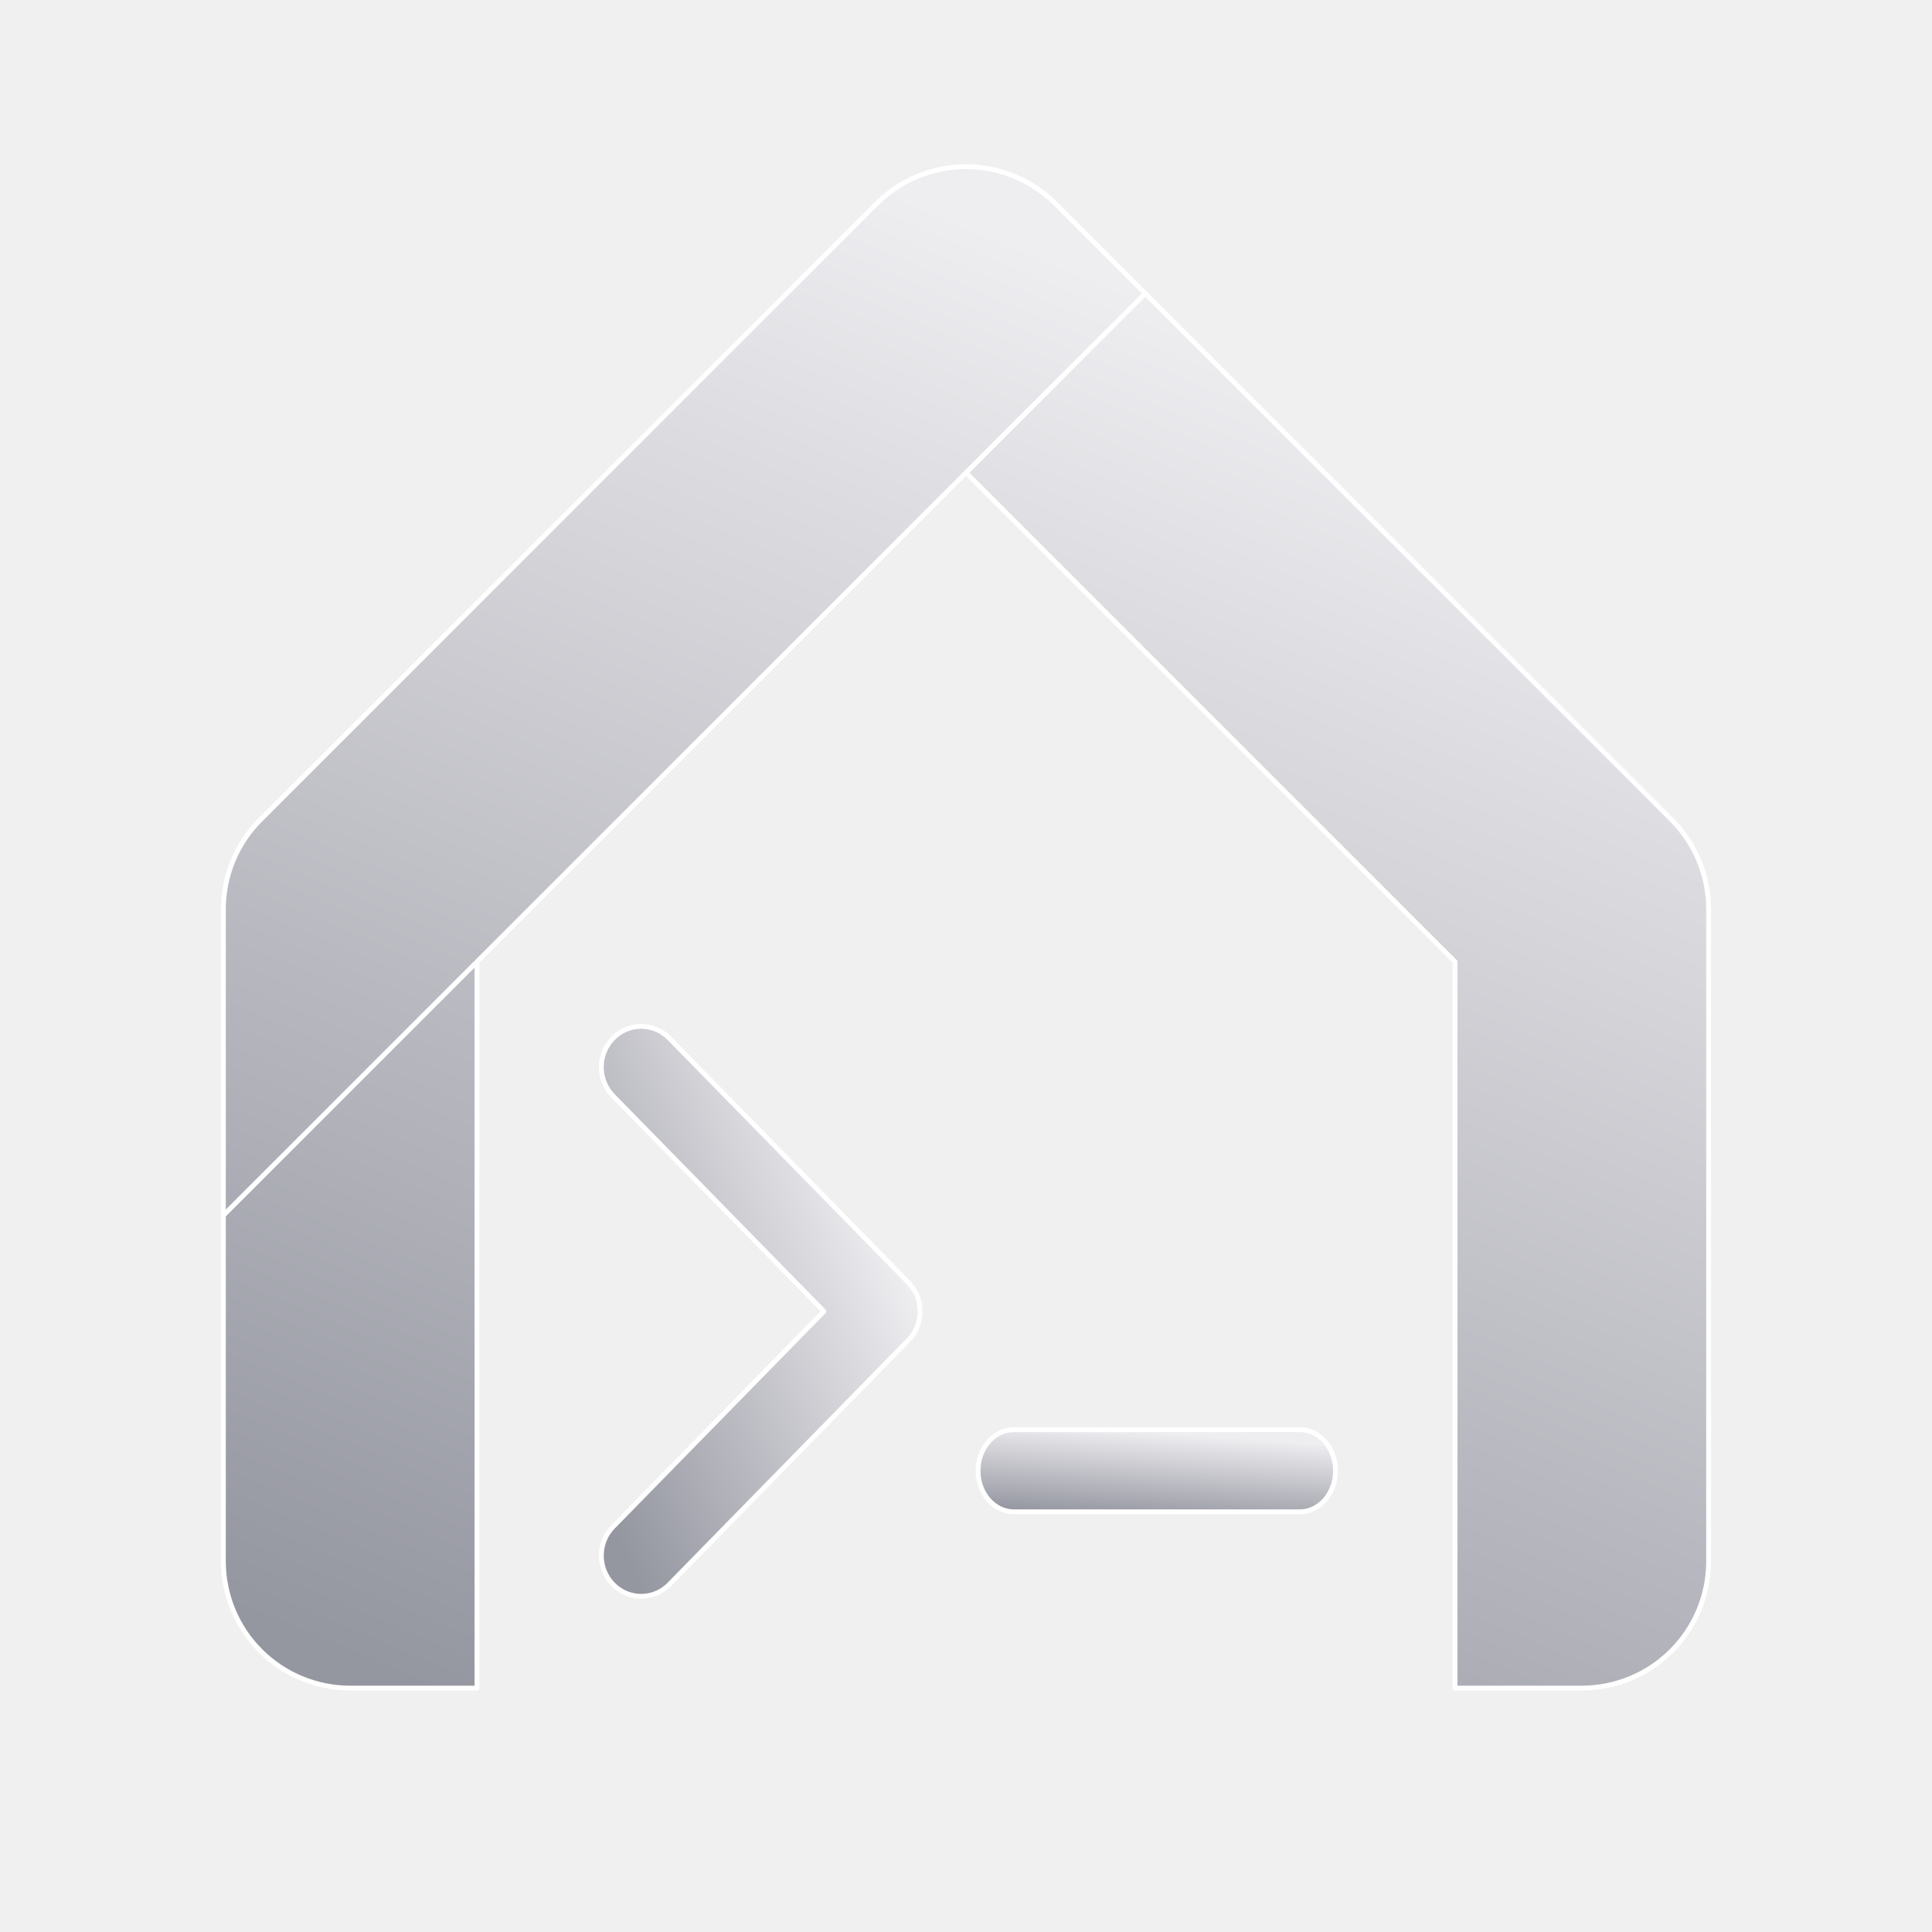
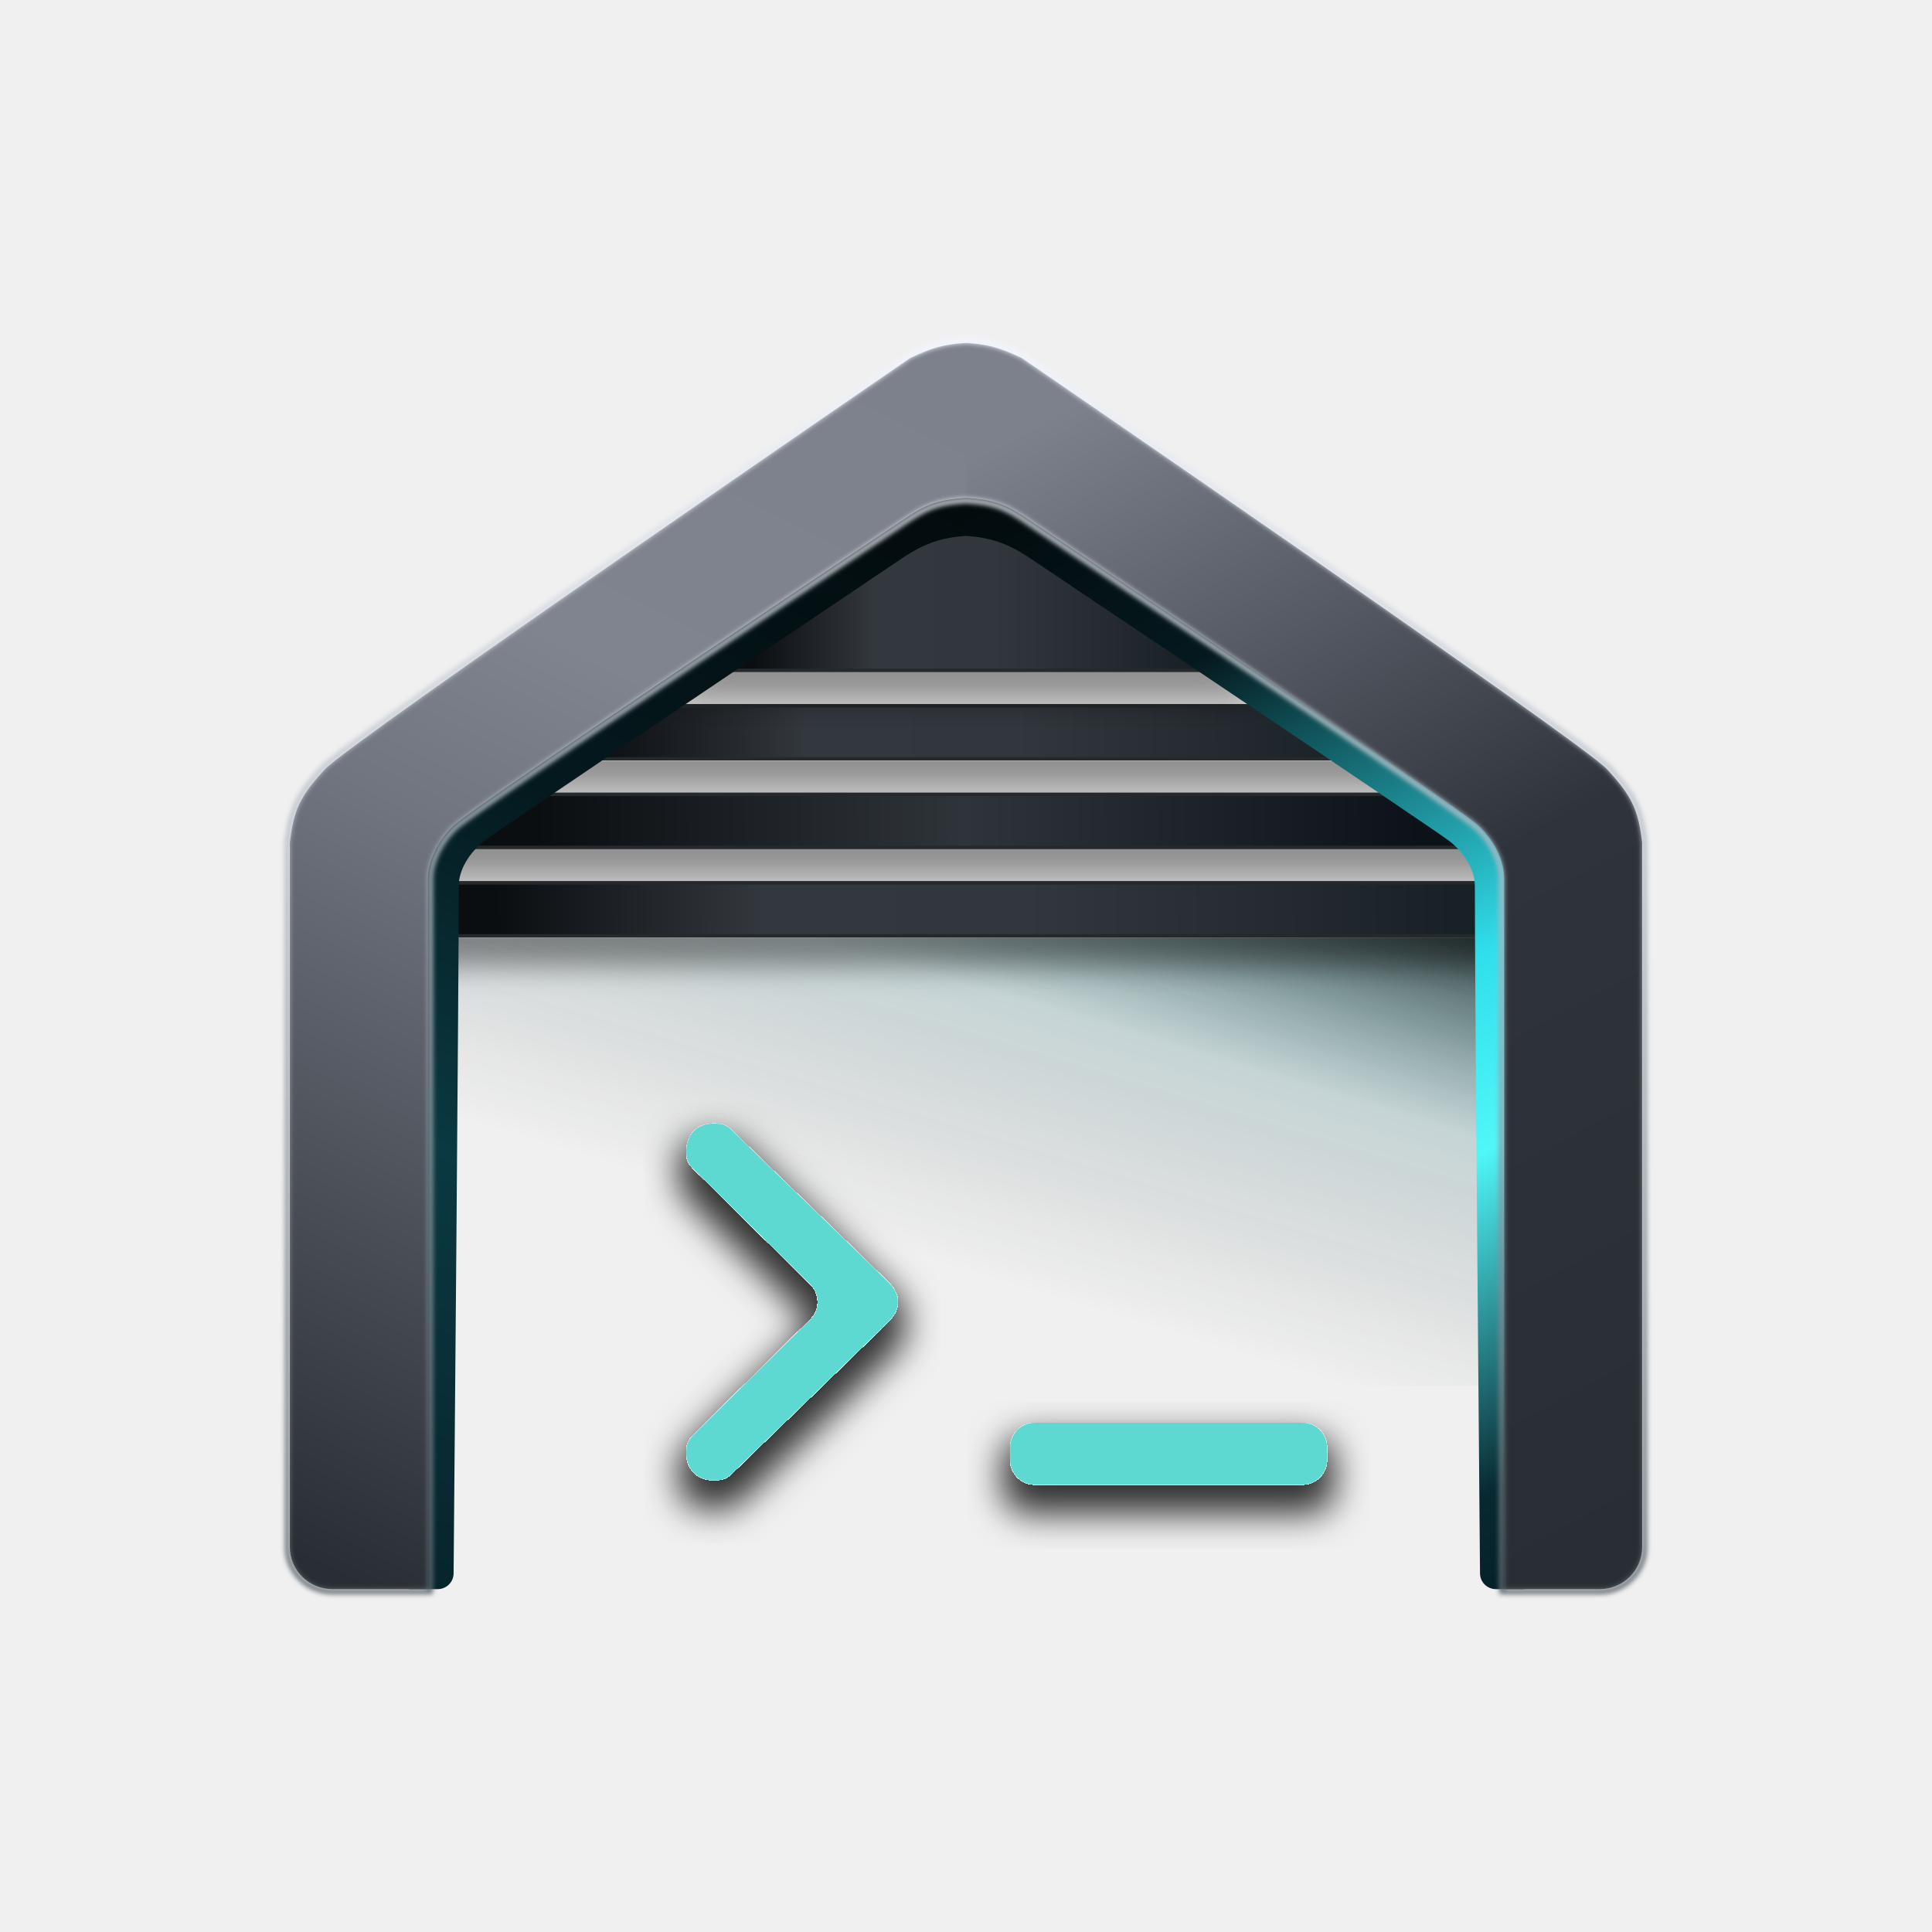
<svg xmlns="http://www.w3.org/2000/svg" width="800" height="800" viewBox="0 0 800 800" fill="none">
-   <path d="M400 69.026C386.083 69.026 372.735 74.552 362.89 84.39L107.89 339.39C98.02 349.2 92.5 362.58 92.5 376.5V646.5C92.5 660.424 98.031 673.777 107.877 683.623C117.723 693.469 131.076 699 145 699H197.5V398.25L400 195.75L602.5 398.25V699H655C668.924 699 682.277 693.469 692.123 683.623C701.969 673.777 707.5 660.424 707.5 646.5V376.5C707.5 362.58 701.98 349.23 692.11 339.39L437.11 84.39C427.265 74.552 413.917 69.026 400 69.026Z" fill="url(#paint1_linear_1_2)" stroke="white" stroke-width="2" stroke-linejoin="round" />
-   <path d="M474.25 121.5L399 196.75" stroke="white" stroke-width="2" stroke-linejoin="round" />
-   <path d="M92.5 503.25L197 398.75" stroke="white" stroke-width="2" stroke-linejoin="round" />
-   <path d="M253.833 429.937C260.276 423.354 270.724 423.354 277.168 429.937L376.167 531.08C382.611 537.663 382.611 548.337 376.167 554.92L277.168 656.063C270.724 662.646 260.276 662.646 253.833 656.063C247.389 649.48 247.389 638.806 253.833 632.222L341.165 543L253.833 453.778C247.389 447.194 247.389 436.52 253.833 429.937Z" fill="url(#paint2_linear_1_2)" stroke="white" stroke-width="2" stroke-linejoin="round" />
-   <path d="M538.2 592C546.374 592 553 599.611 553 609C553 618.389 546.374 626 538.2 626H419.8C411.626 626 405 618.389 405 609C405 599.611 411.626 592 419.8 592H538.2Z" fill="url(#paint3_linear_1_2)" stroke="white" stroke-width="2" stroke-linejoin="round" />
+   <path d="M157 397.5C157 384.245 167.745 373.5 181 373.5H396L609 373.5C622.255 373.5 633 384.245 633 397.5V550C633 563.255 622.255 574 609 574H181C167.745 574 157 563.255 157 550V397.5Z" fill="url(#paint1_linear_8_2)" />
+   <g filter="url(#filter0_d_8_2)">
+     <path d="M197.696 292.262H602.304V314.251H197.696V292.262Z" fill="url(#paint2_linear_8_2)" />
+     <path d="M197.696 292.262H602.304V314.251H197.696V292.262Z" stroke="#25292C" stroke-width="1.466" />
+   </g>
+   <g filter="url(#filter1_d_8_2)">
+     <path d="M167.644 328.911H633.089V350.901H167.644V328.911Z" fill="url(#paint3_linear_8_2)" />
+     <path d="M167.644 328.911H633.089V350.901H167.644V328.911Z" stroke="#25292C" stroke-width="1.466" />
+   </g>
+   <g filter="url(#filter2_d_8_2)">
+     <path d="M146.387 365.56H651.414V387.55H146.387V365.56Z" fill="url(#paint4_linear_8_2)" />
+     <path d="M146.387 365.56H651.414V387.55H146.387V365.56Z" stroke="#25292C" stroke-width="1.466" />
+   </g>
+   <g filter="url(#filter3_d_8_2)">
+     <path d="M515.079 277.602H284.188L402.932 165.456L515.079 277.602Z" fill="url(#paint5_linear_8_2)" />
+     <path d="M515.079 277.602H284.188L402.932 165.456L515.079 277.602Z" stroke="#25292C" stroke-width="1.466" />
+   </g>
+   <path d="M181.231 658.021H169.902C168.665 658.021 167.666 657.174 167.699 655.938C168.368 630.41 174.962 378.647 174.962 367.157C176.579 353.869 183.013 343.316 191.063 337.447C199.113 331.578 374.02 212.739 374.02 212.739C383.095 208.433 391.073 206.286 400 205.77V221.908C389.82 222.526 382.702 225.198 374.752 230.345C374.752 230.345 205.699 344.049 200.211 348.451C194.722 352.852 189.965 359.821 189.965 366.79C189.965 406.561 188.173 612.233 187.827 651.529C187.795 655.149 184.851 658.021 181.231 658.021Z" fill="url(#paint6_linear_8_2)" />
+   <path d="M619.438 658.021H630.831C632.068 658.021 633.067 657.174 633.034 655.938C632.363 630.409 625.748 378.647 625.748 367.157C624.126 353.869 617.672 343.316 609.597 337.447C601.521 331.578 426.062 212.739 426.062 212.739C416.959 208.433 408.955 206.286 400 205.77V221.908C410.212 222.526 417.353 225.198 425.327 230.345C425.327 230.345 594.914 344.049 600.42 348.451C605.926 352.852 610.698 359.821 610.698 366.79C610.698 406.561 612.496 612.233 612.843 651.529C612.875 655.149 615.818 658.021 619.438 658.021Z" fill="url(#paint7_linear_8_2)" />
+   <path d="M177.173 658.021H137.592C127.876 658.021 120 650.274 120 640.558V348.848C121.619 335.562 124.031 329.777 134.66 318.408C145.288 307.039 376.911 148.235 376.911 148.235C386 143.93 391.059 142.516 400 142V206.182C389.804 206.799 384.506 208.37 376.545 213.517C376.545 213.517 196.23 333.812 187.801 341.88C181.204 348.195 177.173 356.917 177.173 363.885V658.021Z" fill="url(#paint8_linear_8_2)" />
+   <path d="M622.827 658.021H662.408C672.124 658.021 680 650.274 680 640.558V348.848C678.381 335.562 675.969 329.777 665.34 318.408C654.712 307.039 423.089 148.235 423.089 148.235C414 143.93 408.941 142.516 400 142V206.182C410.196 206.799 415.494 208.37 423.455 213.517C423.455 213.517 603.77 333.812 612.199 341.88C619.479 348.848 622.827 356.917 622.827 363.885V658.021Z" fill="url(#paint9_linear_8_2)" />
+   <g filter="url(#filter4_f_8_2)">
+     <mask id="path-10-outside-1_8_2" maskUnits="userSpaceOnUse" x="118" y="139" width="564" height="522" fill="black">
+       <rect fill="white" x="118" y="139" width="564" height="522" />
+       <path d="M400 142C408.941 142.516 414 143.929 423.089 148.234C423.089 148.234 654.71 307.038 665.34 318.408C675.968 329.778 678.381 335.562 680 348.849V640.558C680 650.273 672.124 658.021 662.408 658.021H622.827V363.886C622.827 356.917 619.479 348.848 612.199 341.88C603.77 333.811 423.455 213.517 423.455 213.517C415.494 208.37 410.196 206.799 400 206.182C389.804 206.799 384.506 208.37 376.545 213.517C376.545 213.517 196.23 333.811 187.801 341.88C181.204 348.194 177.173 356.917 177.173 363.886V658.021H137.592C127.876 658.021 120 650.273 120 640.558V348.849C121.619 335.562 124.032 329.778 134.66 318.408C145.29 307.038 376.911 148.234 376.911 148.234C386 143.929 391.059 142.516 400 142Z" />
+     </mask>
+     <path d="M400 142L400.115 140.003L400 139.997L399.885 140.003L400 142ZM423.089 148.234L424.22 146.585L424.089 146.495L423.945 146.427L423.089 148.234ZM665.34 318.408L666.801 317.042V317.042L665.34 318.408ZM680 348.849H682V348.727L681.985 348.607L680 348.849ZM622.827 658.021H620.827V660.021H622.827V658.021ZM612.199 341.88L613.582 340.435V340.435L612.199 341.88ZM423.455 213.517L424.565 211.853L424.553 211.845L424.541 211.837L423.455 213.517ZM400 206.182L400.121 204.185L400 204.178L399.879 204.185L400 206.182ZM376.545 213.517L375.459 211.837L375.447 211.845L375.435 211.853L376.545 213.517ZM187.801 341.88L186.418 340.435V340.435L187.801 341.88ZM177.173 658.021V660.021H179.173V658.021H177.173ZM120 348.849L118.015 348.607L118 348.727V348.849H120ZM134.66 318.408L133.199 317.042L133.199 317.042L134.66 318.408ZM376.911 148.234L376.055 146.427L375.911 146.495L375.78 146.585L376.911 148.234ZM400 142L399.885 143.997C408.529 144.496 413.337 145.829 422.233 150.042L423.089 148.234L423.945 146.427C414.663 142.03 409.353 140.537 400.115 140.003L400 142ZM423.089 148.234C421.958 149.884 421.959 149.885 421.961 149.886C421.962 149.887 421.965 149.889 421.968 149.891C421.975 149.896 421.986 149.903 422 149.913C422.028 149.932 422.07 149.961 422.126 149.999C422.237 150.075 422.403 150.189 422.622 150.34C423.061 150.64 423.712 151.087 424.561 151.67C426.26 152.835 428.753 154.547 431.93 156.729C438.283 161.093 447.372 167.34 458.312 174.872C480.191 189.937 509.473 210.141 539.088 230.7C568.703 251.26 598.645 272.172 621.845 288.652C633.447 296.893 643.354 304.021 650.69 309.44C654.359 312.151 657.375 314.427 659.634 316.197C661.94 318.005 663.339 319.197 663.879 319.774L665.34 318.408L666.801 317.042C666.012 316.198 664.356 314.817 662.101 313.049C659.799 311.245 656.749 308.943 653.067 306.223C645.701 300.781 635.77 293.637 624.162 285.391C600.944 268.898 570.987 247.977 541.369 227.414C511.749 206.851 482.462 186.644 460.58 171.578C449.639 164.045 440.549 157.796 434.194 153.432C431.017 151.249 428.524 149.538 426.824 148.372C425.975 147.788 425.324 147.342 424.885 147.041C424.666 146.891 424.499 146.777 424.388 146.7C424.332 146.662 424.29 146.633 424.262 146.614C424.248 146.604 424.237 146.597 424.23 146.592C424.227 146.59 424.224 146.588 424.222 146.587C424.221 146.585 424.22 146.585 423.089 148.234ZM665.34 318.408L663.879 319.774C669.142 325.404 672.237 329.513 674.239 333.762C676.237 338.001 677.214 342.519 678.015 349.091L680 348.849L681.985 348.607C681.167 341.892 680.128 336.874 677.857 332.057C675.592 327.25 672.166 322.782 666.801 317.042L665.34 318.408ZM680 348.849H678V640.558H680H682V348.849H680ZM680 640.558H678C678 649.149 671.038 656.021 662.408 656.021V658.021V660.021C673.209 660.021 682 651.397 682 640.558H680ZM662.408 658.021V656.021H622.827V658.021V660.021H662.408V658.021ZM622.827 658.021H624.827V363.886H622.827H620.827V658.021H622.827ZM622.827 363.886H624.827C624.827 356.284 621.188 347.715 613.582 340.435L612.199 341.88L610.816 343.325C617.77 349.981 620.827 357.551 620.827 363.886H622.827ZM612.199 341.88L613.582 340.435C612.948 339.828 611.643 338.81 609.883 337.503C608.081 336.166 605.698 334.45 602.825 332.415C597.075 328.345 589.331 322.978 580.283 316.77C562.186 304.353 538.851 288.556 515.784 273.014C492.715 257.471 469.911 242.181 452.874 230.777C444.355 225.074 437.278 220.344 432.331 217.038C429.857 215.386 427.916 214.089 426.593 213.206C425.931 212.765 425.424 212.426 425.083 212.198C424.912 212.084 424.783 211.998 424.696 211.94C424.652 211.911 424.62 211.889 424.598 211.875C424.587 211.868 424.579 211.862 424.573 211.858C424.571 211.857 424.568 211.855 424.567 211.854C424.566 211.853 424.565 211.853 423.455 213.517C422.345 215.18 422.346 215.181 422.347 215.182C422.349 215.183 422.351 215.184 422.353 215.186C422.359 215.189 422.367 215.195 422.378 215.202C422.4 215.217 422.432 215.239 422.476 215.267C422.562 215.325 422.692 215.412 422.862 215.526C423.204 215.753 423.71 216.091 424.372 216.533C425.694 217.416 427.635 218.712 430.108 220.364C435.055 223.669 442.131 228.399 450.648 234.101C467.684 245.504 490.485 260.792 513.549 276.331C536.613 291.871 559.938 307.661 578.02 320.068C587.063 326.273 594.788 331.627 600.513 335.68C603.377 337.707 605.732 339.403 607.498 340.714C609.305 342.056 610.397 342.923 610.816 343.325L612.199 341.88ZM423.455 213.517L424.541 211.837C420.464 209.202 416.981 207.425 413.157 206.24C409.346 205.06 405.293 204.499 400.121 204.185L400 206.182L399.879 208.178C404.903 208.482 408.597 209.015 411.974 210.061C415.339 211.104 418.485 212.685 422.369 215.196L423.455 213.517ZM400 206.182L399.879 204.185C394.707 204.499 390.654 205.06 386.843 206.24C383.019 207.425 379.536 209.202 375.459 211.837L376.545 213.517L377.631 215.196C381.515 212.685 384.661 211.104 388.026 210.061C391.403 209.015 395.097 208.482 400.121 208.178L400 206.182ZM376.545 213.517C375.435 211.853 375.434 211.853 375.433 211.854C375.432 211.855 375.429 211.857 375.427 211.858C375.421 211.862 375.413 211.868 375.402 211.875C375.38 211.889 375.348 211.911 375.304 211.94C375.217 211.998 375.088 212.084 374.917 212.198C374.576 212.426 374.069 212.765 373.407 213.206C372.084 214.089 370.143 215.386 367.67 217.038C362.722 220.344 355.645 225.074 347.127 230.777C330.089 242.181 307.285 257.471 284.216 273.014C261.149 288.556 237.814 304.353 219.717 316.77C210.669 322.978 202.925 328.345 197.175 332.415C194.302 334.45 191.919 336.166 190.117 337.503C188.357 338.81 187.052 339.828 186.418 340.435L187.801 341.88L189.184 343.325C189.603 342.923 190.695 342.056 192.502 340.714C194.268 339.403 196.623 337.707 199.487 335.68C205.212 331.627 212.937 326.273 221.98 320.068C240.063 307.661 263.387 291.871 286.451 276.331C309.515 260.792 332.316 245.504 349.352 234.101C357.869 228.399 364.945 223.669 369.892 220.364C372.365 218.712 374.306 217.416 375.628 216.533C376.29 216.091 376.796 215.753 377.138 215.526C377.308 215.412 377.438 215.325 377.524 215.267C377.568 215.239 377.6 215.217 377.622 215.202C377.633 215.195 377.641 215.189 377.647 215.186C377.649 215.184 377.651 215.183 377.653 215.182C377.654 215.181 377.655 215.18 376.545 213.517ZM187.801 341.88L186.418 340.435C179.518 347.04 175.173 356.257 175.173 363.886H177.173H179.173C179.173 357.577 182.89 349.349 189.184 343.325L187.801 341.88ZM177.173 363.886H175.173V658.021H177.173H179.173V363.886H177.173ZM177.173 658.021V656.021H137.592V658.021V660.021H177.173V658.021ZM137.592 658.021V656.021C128.962 656.021 122 649.149 122 640.558H120H118C118 651.397 126.791 660.021 137.592 660.021V658.021ZM120 640.558H122V348.849H120H118V640.558H120ZM120 348.849L121.985 349.091C122.786 342.519 123.763 338.001 125.761 333.762C127.763 329.513 130.858 325.404 136.121 319.774L134.66 318.408L133.199 317.042C127.834 322.782 124.408 327.25 122.143 332.057C119.872 336.874 118.833 341.892 118.015 348.607L120 348.849ZM134.66 318.408L136.121 319.774C136.661 319.197 138.06 318.005 140.366 316.197C142.625 314.427 145.641 312.151 149.31 309.44C156.646 304.021 166.553 296.893 178.155 288.652C201.355 272.172 231.297 251.26 260.912 230.7C290.527 210.141 319.809 189.937 341.688 174.872C352.628 167.34 361.717 161.093 368.07 156.729C371.247 154.547 373.74 152.835 375.439 151.67C376.288 151.087 376.939 150.64 377.378 150.34C377.597 150.189 377.763 150.075 377.874 149.999C377.93 149.961 377.972 149.932 378 149.913C378.014 149.903 378.025 149.896 378.032 149.891C378.035 149.889 378.038 149.887 378.039 149.886C378.041 149.885 378.042 149.884 376.911 148.234C375.78 146.585 375.779 146.585 375.778 146.587C375.776 146.588 375.773 146.59 375.77 146.592C375.763 146.597 375.752 146.604 375.738 146.614C375.71 146.633 375.668 146.662 375.612 146.7C375.501 146.777 375.334 146.891 375.115 147.041C374.676 147.342 374.025 147.788 373.176 148.372C371.476 149.538 368.983 151.249 365.806 153.432C359.451 157.796 350.361 164.045 339.42 171.578C317.538 186.644 288.251 206.851 258.631 227.414C229.013 247.977 199.056 268.898 175.838 285.391C164.23 293.637 154.299 300.781 146.933 306.223C143.251 308.943 140.201 311.245 137.899 313.049C135.644 314.817 133.988 316.198 133.199 317.042L134.66 318.408ZM376.911 148.234L377.767 150.042C386.663 145.829 391.471 144.496 400.115 143.997L400 142L399.885 140.003C390.647 140.537 385.337 142.03 376.055 146.427L376.911 148.234Z" fill="url(#paint10_linear_8_2)" mask="url(#path-10-outside-1_8_2)" />
+   </g>
+   <g filter="url(#filter5_d_8_2)">
+     <path d="M286.816 483.691C285.539 482.421 284.576 480.854 284.342 479.068C283.188 470.274 288.582 464.036 298.313 465.445C300.096 465.704 301.678 466.677 302.963 467.939C314.8 479.566 355.889 518.975 368.317 531.441C369.856 532.985 371.053 534.892 371.558 537.013C371.696 537.594 371.775 538.23 371.747 539.107C371.775 539.984 371.697 540.621 371.559 541.202C371.054 543.324 369.856 545.23 368.317 546.775C355.889 559.24 314.8 598.649 302.963 610.276C301.678 611.539 300.096 612.512 298.313 612.77C288.582 614.18 283.188 607.941 284.342 599.148C284.576 597.362 285.539 595.794 286.816 594.524C296.447 584.945 322.511 559.251 335.534 546.418C339.614 542.397 339.614 535.816 335.534 531.795C322.51 518.963 296.447 493.27 286.816 483.691Z" fill="#5ED9D1" />
+   </g>
+   <g filter="url(#filter6_d_8_2)">
+     <rect x="418.286" y="589.12" width="131.204" height="25.654" rx="10.262" fill="#5ED9D1" />
+   </g>
  <defs>
-     <linearGradient id="paint1_linear_1_2" x1="172.5" y1="699" x2="426" y2="102" gradientUnits="userSpaceOnUse">
-       <stop stop-color="#9496A0" />
-       <stop offset="1" stop-color="#EEEDF0" />
+     <filter id="filter0_d_8_2" x="176.44" y="279.801" width="447.12" height="64.503" filterUnits="userSpaceOnUse" color-interpolation-filters="sRGB">
+       <feFlood flood-opacity="0" result="BackgroundImageFix" />
+       <feColorMatrix in="SourceAlpha" type="matrix" values="0 0 0 0 0 0 0 0 0 0 0 0 0 0 0 0 0 0 127 0" result="hardAlpha" />
+       <feMorphology radius="8.796" operator="dilate" in="SourceAlpha" result="effect1_dropShadow_8_2" />
+       <feOffset dy="8.796" />
+       <feGaussianBlur stdDeviation="5.864" />
+       <feComposite in2="hardAlpha" operator="out" />
+       <feColorMatrix type="matrix" values="0 0 0 0 0 0 0 0 0 0 0 0 0 0 0 0 0 0 0.4 0" />
+       <feBlend mode="normal" in2="BackgroundImageFix" result="effect1_dropShadow_8_2" />
+       <feBlend mode="normal" in="SourceGraphic" in2="effect1_dropShadow_8_2" result="shape" />
+     </filter>
+     <filter id="filter1_d_8_2" x="146.387" y="316.45" width="507.958" height="64.503" filterUnits="userSpaceOnUse" color-interpolation-filters="sRGB">
+       <feFlood flood-opacity="0" result="BackgroundImageFix" />
+       <feColorMatrix in="SourceAlpha" type="matrix" values="0 0 0 0 0 0 0 0 0 0 0 0 0 0 0 0 0 0 127 0" result="hardAlpha" />
+       <feMorphology radius="8.796" operator="dilate" in="SourceAlpha" result="effect1_dropShadow_8_2" />
+       <feOffset dy="8.796" />
+       <feGaussianBlur stdDeviation="5.864" />
+       <feComposite in2="hardAlpha" operator="out" />
+       <feColorMatrix type="matrix" values="0 0 0 0 0 0 0 0 0 0 0 0 0 0 0 0 0 0 0.4 0" />
+       <feBlend mode="normal" in2="BackgroundImageFix" result="effect1_dropShadow_8_2" />
+       <feBlend mode="normal" in="SourceGraphic" in2="effect1_dropShadow_8_2" result="shape" />
+     </filter>
+     <filter id="filter2_d_8_2" x="125.131" y="353.1" width="547.539" height="64.503" filterUnits="userSpaceOnUse" color-interpolation-filters="sRGB">
+       <feFlood flood-opacity="0" result="BackgroundImageFix" />
+       <feColorMatrix in="SourceAlpha" type="matrix" values="0 0 0 0 0 0 0 0 0 0 0 0 0 0 0 0 0 0 127 0" result="hardAlpha" />
+       <feMorphology radius="8.796" operator="dilate" in="SourceAlpha" result="effect1_dropShadow_8_2" />
+       <feOffset dy="8.796" />
+       <feGaussianBlur stdDeviation="5.864" />
+       <feComposite in2="hardAlpha" operator="out" />
+       <feColorMatrix type="matrix" values="0 0 0 0 0 0 0 0 0 0 0 0 0 0 0 0 0 0 0.4 0" />
+       <feBlend mode="normal" in2="BackgroundImageFix" result="effect1_dropShadow_8_2" />
+       <feBlend mode="normal" in="SourceGraphic" in2="effect1_dropShadow_8_2" result="shape" />
+     </filter>
+     <filter id="filter3_d_8_2" x="261.821" y="152.706" width="275.55" height="154.949" filterUnits="userSpaceOnUse" color-interpolation-filters="sRGB">
+       <feFlood flood-opacity="0" result="BackgroundImageFix" />
+       <feColorMatrix in="SourceAlpha" type="matrix" values="0 0 0 0 0 0 0 0 0 0 0 0 0 0 0 0 0 0 127 0" result="hardAlpha" />
+       <feMorphology radius="8.796" operator="dilate" in="SourceAlpha" result="effect1_dropShadow_8_2" />
+       <feOffset dy="8.796" />
+       <feGaussianBlur stdDeviation="5.864" />
+       <feComposite in2="hardAlpha" operator="out" />
+       <feColorMatrix type="matrix" values="0 0 0 0 0 0 0 0 0 0 0 0 0 0 0 0 0 0 0.4 0" />
+       <feBlend mode="normal" in2="BackgroundImageFix" result="effect1_dropShadow_8_2" />
+       <feBlend mode="normal" in="SourceGraphic" in2="effect1_dropShadow_8_2" result="shape" />
+     </filter>
+     <filter id="filter4_f_8_2" x="116" y="137.997" width="568" height="524.024" filterUnits="userSpaceOnUse" color-interpolation-filters="sRGB">
+       <feFlood flood-opacity="0" result="BackgroundImageFix" />
+       <feBlend mode="normal" in="SourceGraphic" in2="BackgroundImageFix" result="shape" />
+       <feGaussianBlur stdDeviation="1" result="effect1_foregroundBlur_8_2" />
+     </filter>
+     <filter id="filter5_d_8_2" x="266.596" y="456.451" width="122.748" height="182.906" filterUnits="userSpaceOnUse" color-interpolation-filters="sRGB">
+       <feFlood flood-opacity="0" result="BackgroundImageFix" />
+       <feColorMatrix in="SourceAlpha" type="matrix" values="0 0 0 0 0 0 0 0 0 0 0 0 0 0 0 0 0 0 127 0" result="hardAlpha" />
+       <feMorphology radius="2.932" operator="dilate" in="SourceAlpha" result="effect1_dropShadow_8_2" />
+       <feOffset dy="8.796" />
+       <feGaussianBlur stdDeviation="7.33" />
+       <feComposite in2="hardAlpha" operator="out" />
+       <feColorMatrix type="matrix" values="0 0 0 0 0 0 0 0 0 0 0 0 0 0 0 0 0 0 0.8 0" />
+       <feBlend mode="normal" in2="BackgroundImageFix" result="effect1_dropShadow_8_2" />
+       <feBlend mode="normal" in="SourceGraphic" in2="effect1_dropShadow_8_2" result="shape" />
+     </filter>
+     <filter id="filter6_d_8_2" x="400.695" y="580.325" width="166.387" height="60.838" filterUnits="userSpaceOnUse" color-interpolation-filters="sRGB">
+       <feFlood flood-opacity="0" result="BackgroundImageFix" />
+       <feColorMatrix in="SourceAlpha" type="matrix" values="0 0 0 0 0 0 0 0 0 0 0 0 0 0 0 0 0 0 127 0" result="hardAlpha" />
+       <feMorphology radius="2.932" operator="dilate" in="SourceAlpha" result="effect1_dropShadow_8_2" />
+       <feOffset dy="8.796" />
+       <feGaussianBlur stdDeviation="7.33" />
+       <feComposite in2="hardAlpha" operator="out" />
+       <feColorMatrix type="matrix" values="0 0 0 0 0 0 0 0 0 0 0 0 0 0 0 0 0 0 0.8 0" />
+       <feBlend mode="normal" in2="BackgroundImageFix" result="effect1_dropShadow_8_2" />
+       <feBlend mode="normal" in="SourceGraphic" in2="effect1_dropShadow_8_2" result="shape" />
+     </filter>
+     <linearGradient id="paint0_linear_8_2" x1="758" y1="800" x2="87" y2="5.39947e-05" gradientUnits="userSpaceOnUse">
+       <stop stop-color="#090C11" />
+       <stop offset="0.176" stop-color="#010406" />
+       <stop offset="0.702" stop-color="#14191F" />
+       <stop offset="1" stop-color="#1E1E26" />
    </linearGradient>
-     <linearGradient id="paint2_linear_1_2" x1="266.171" y1="661" x2="405.975" y2="602.122" gradientUnits="userSpaceOnUse">
-       <stop stop-color="#9496A0" />
-       <stop offset="1" stop-color="#EEEDF0" />
+     <linearGradient id="paint1_linear_8_2" x1="592.001" y1="354" x2="528.152" y2="565.283" gradientUnits="userSpaceOnUse">
+       <stop stop-color="#010204" />
+       <stop offset="0.484" stop-color="#1D656B" stop-opacity="0.2" />
+       <stop offset="1" stop-color="#070B0F" stop-opacity="0" />
    </linearGradient>
-     <linearGradient id="paint3_linear_1_2" x1="427.65" y1="626.078" x2="430.123" y2="590.001" gradientUnits="userSpaceOnUse">
-       <stop stop-color="#9496A0" />
-       <stop offset="1" stop-color="#EEEDF0" />
+     <linearGradient id="paint2_linear_8_2" x1="244.847" y1="306.189" x2="562.485" y2="303.973" gradientUnits="userSpaceOnUse">
+       <stop stop-color="#0A0E11" />
+       <stop offset="0.147" stop-color="#202328" />
+       <stop offset="0.281" stop-color="#33383E" />
+       <stop offset="0.553" stop-color="#32373D" />
+       <stop offset="0.785" stop-color="#272C32" />
+       <stop offset="1" stop-color="#182126" />
+     </linearGradient>
+     <linearGradient id="paint3_linear_8_2" x1="221.885" y1="342.838" x2="587.278" y2="339.906" gradientUnits="userSpaceOnUse">
+       <stop stop-color="#0A0E11" />
+       <stop offset="0.486" stop-color="#2F343A" />
+       <stop offset="1" stop-color="#0D1218" />
+     </linearGradient>
+     <linearGradient id="paint4_linear_8_2" x1="205.241" y1="379.487" x2="601.702" y2="376.035" gradientUnits="userSpaceOnUse">
+       <stop stop-color="#0A0E11" />
+       <stop offset="0.147" stop-color="#202328" />
+       <stop offset="0.281" stop-color="#33383E" />
+       <stop offset="0.553" stop-color="#32373D" />
+       <stop offset="0.785" stop-color="#272C32" />
+       <stop offset="1" stop-color="#182126" />
+     </linearGradient>
+     <linearGradient id="paint5_linear_8_2" x1="311.095" y1="236.482" x2="492.365" y2="236.34" gradientUnits="userSpaceOnUse">
+       <stop stop-color="#0A0E11" />
+       <stop offset="0.147" stop-color="#202328" />
+       <stop offset="0.281" stop-color="#33383E" />
+       <stop offset="0.553" stop-color="#32373D" />
+       <stop offset="0.785" stop-color="#272C32" />
+       <stop offset="1" stop-color="#182126" />
+     </linearGradient>
+     <linearGradient id="paint6_linear_8_2" x1="400" y1="212.367" x2="181.571" y2="658.021" gradientUnits="userSpaceOnUse">
+       <stop stop-color="#030B0D" />
+       <stop offset="0.361" stop-color="#04191E" />
+       <stop offset="0.668" stop-color="#0A3941" />
+       <stop offset="0.925" stop-color="#082931" />
+       <stop offset="1" stop-color="#06242B" />
+     </linearGradient>
+     <linearGradient id="paint7_linear_8_2" x1="400" y1="212.367" x2="618.008" y2="658.564" gradientUnits="userSpaceOnUse">
+       <stop stop-color="#030B0D" />
+       <stop offset="0.195" stop-color="#04191E" />
+       <stop offset="0.52" stop-color="#30DFEC" />
+       <stop offset="0.668" stop-color="#50F7F9" />
+       <stop offset="0.925" stop-color="#082931" />
+       <stop offset="1" stop-color="#052129" />
+     </linearGradient>
+     <linearGradient id="paint8_linear_8_2" x1="400" y1="157.037" x2="151.602" y2="658.247" gradientUnits="userSpaceOnUse">
+       <stop stop-color="#7D818C" />
+       <stop offset="0.306" stop-color="#80848E" />
+       <stop offset="0.466" stop-color="#717580" />
+       <stop offset="1" stop-color="#292E34" />
+     </linearGradient>
+     <linearGradient id="paint9_linear_8_2" x1="400" y1="191.145" x2="648.39" y2="658.241" gradientUnits="userSpaceOnUse">
+       <stop stop-color="#7D818C" />
+       <stop offset="0.466" stop-color="#2F333B" />
+       <stop offset="1" stop-color="#292E34" />
+     </linearGradient>
+     <linearGradient id="paint10_linear_8_2" x1="400" y1="142" x2="400" y2="658.021" gradientUnits="userSpaceOnUse">
+       <stop stop-color="#F2F6FF" />
+       <stop offset="1" stop-color="#5E676E" />
    </linearGradient>
  </defs>
</svg>
